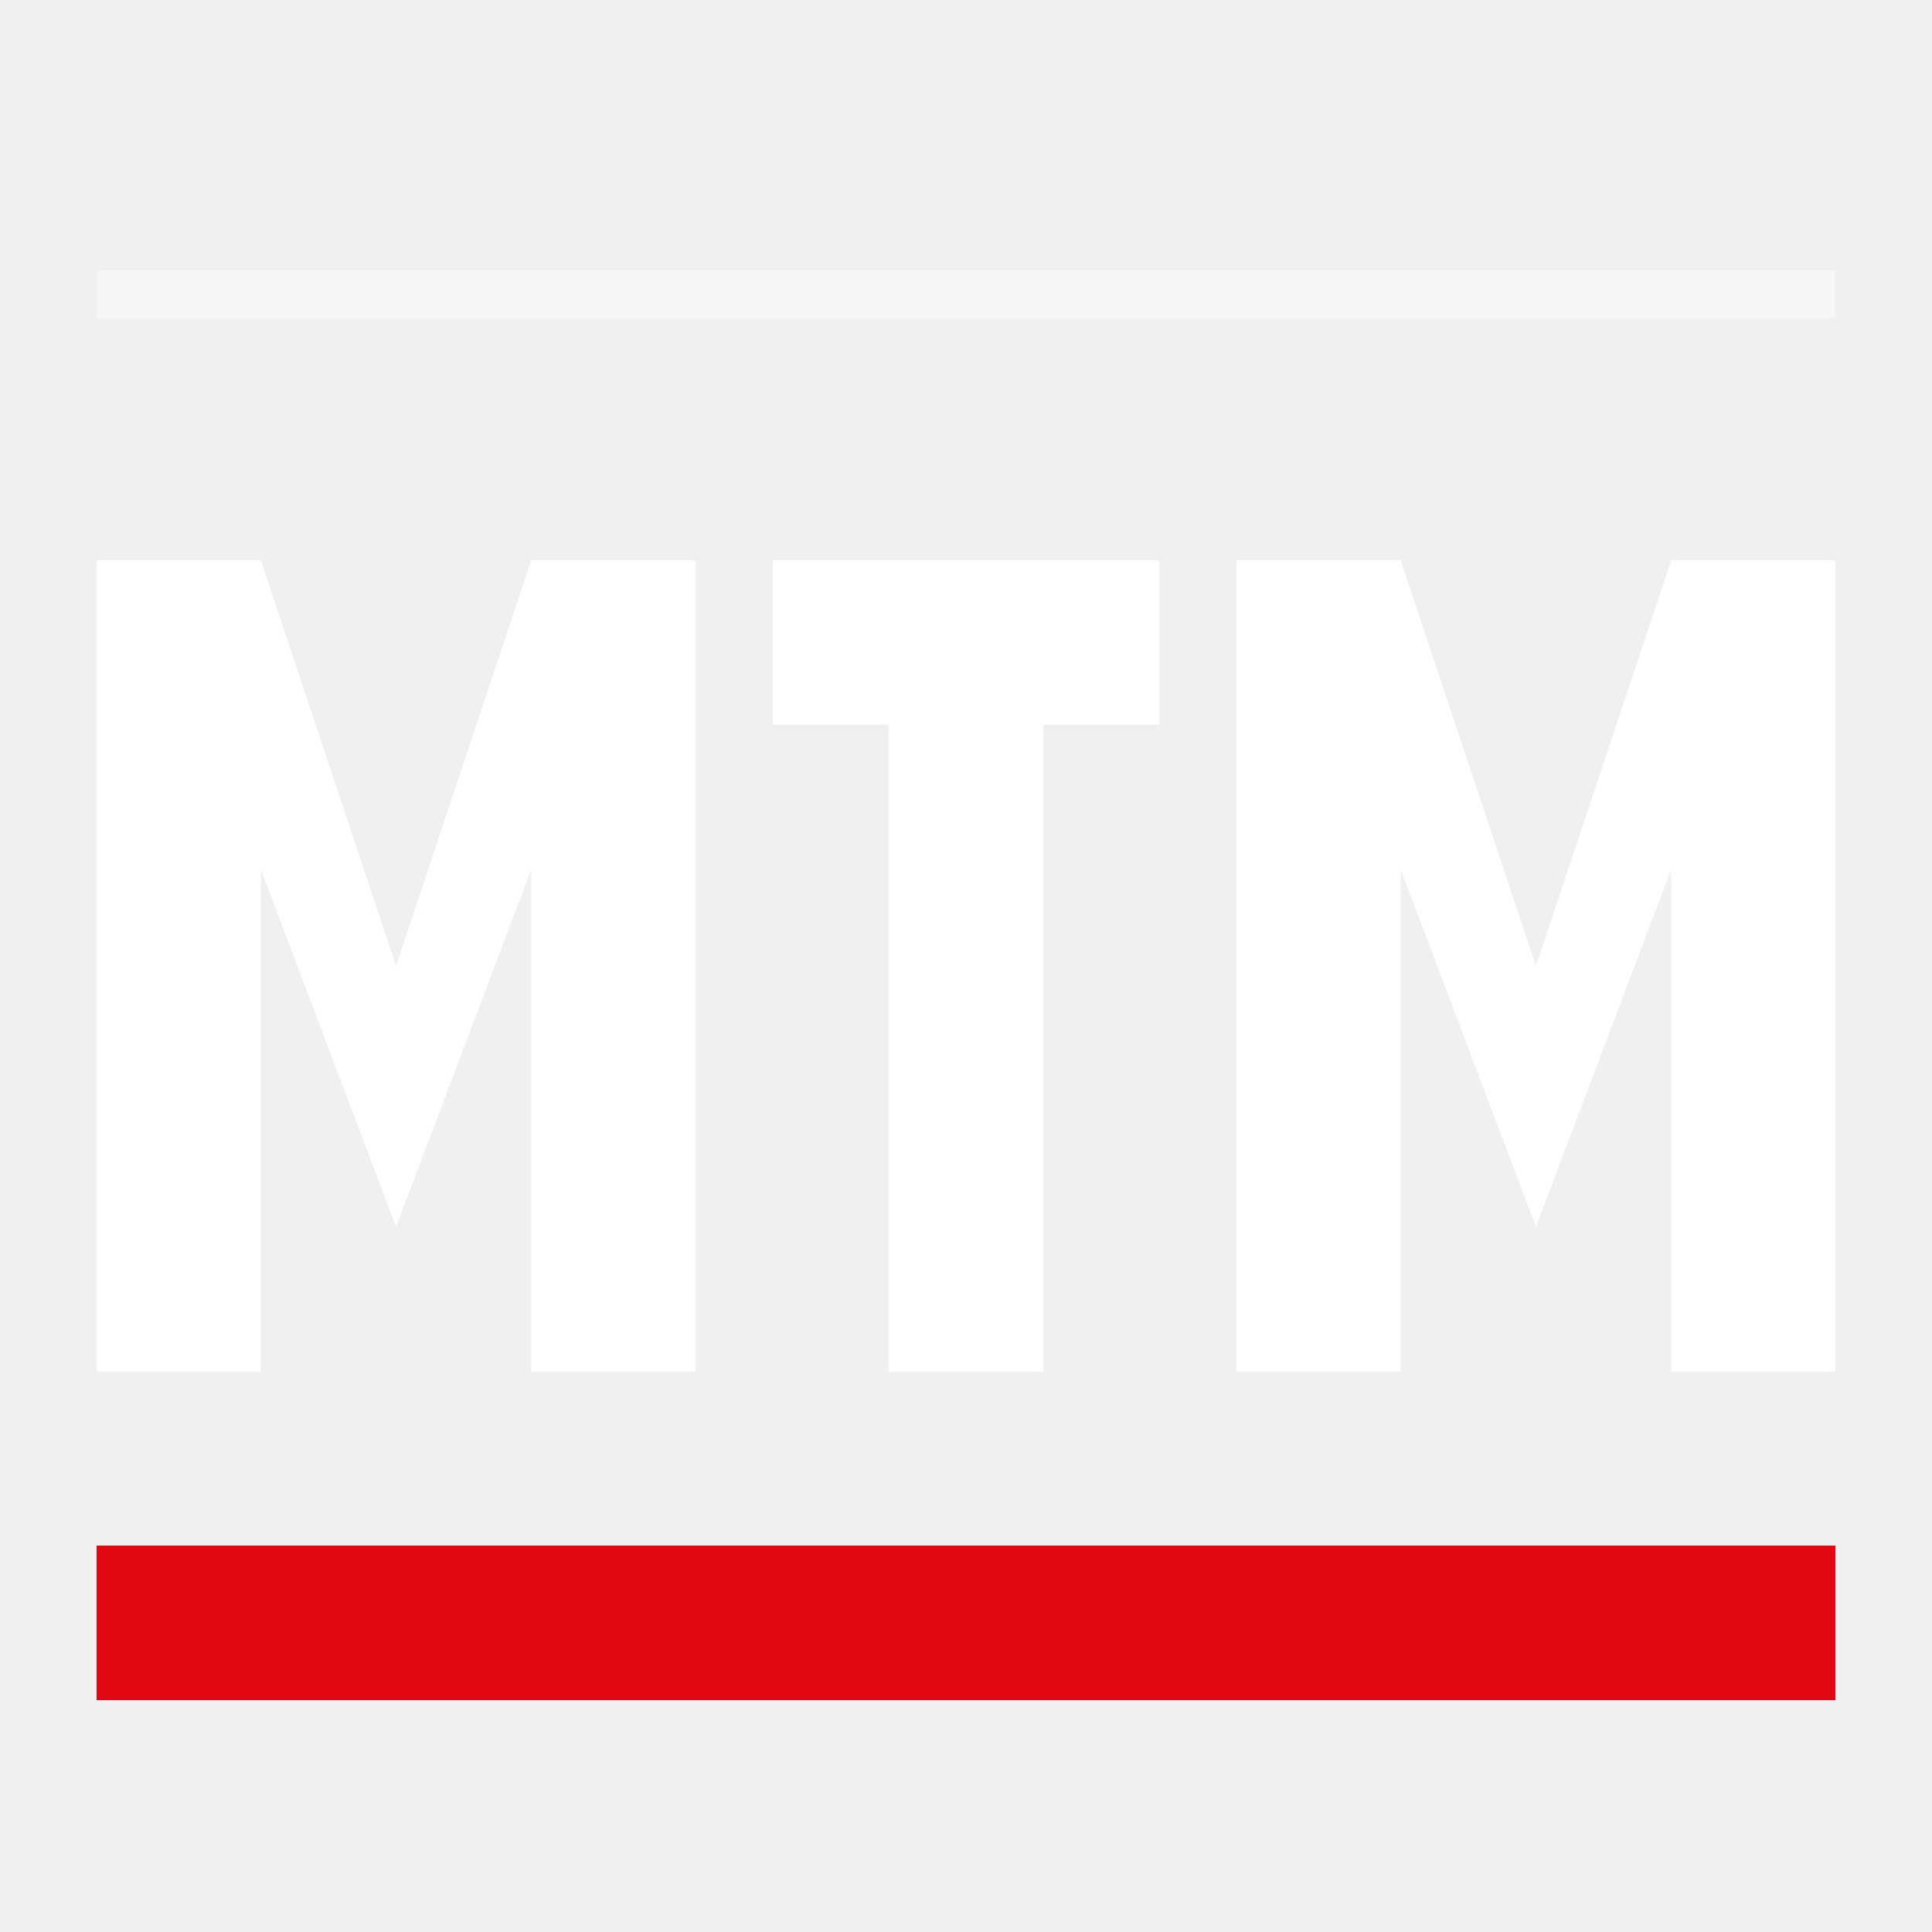
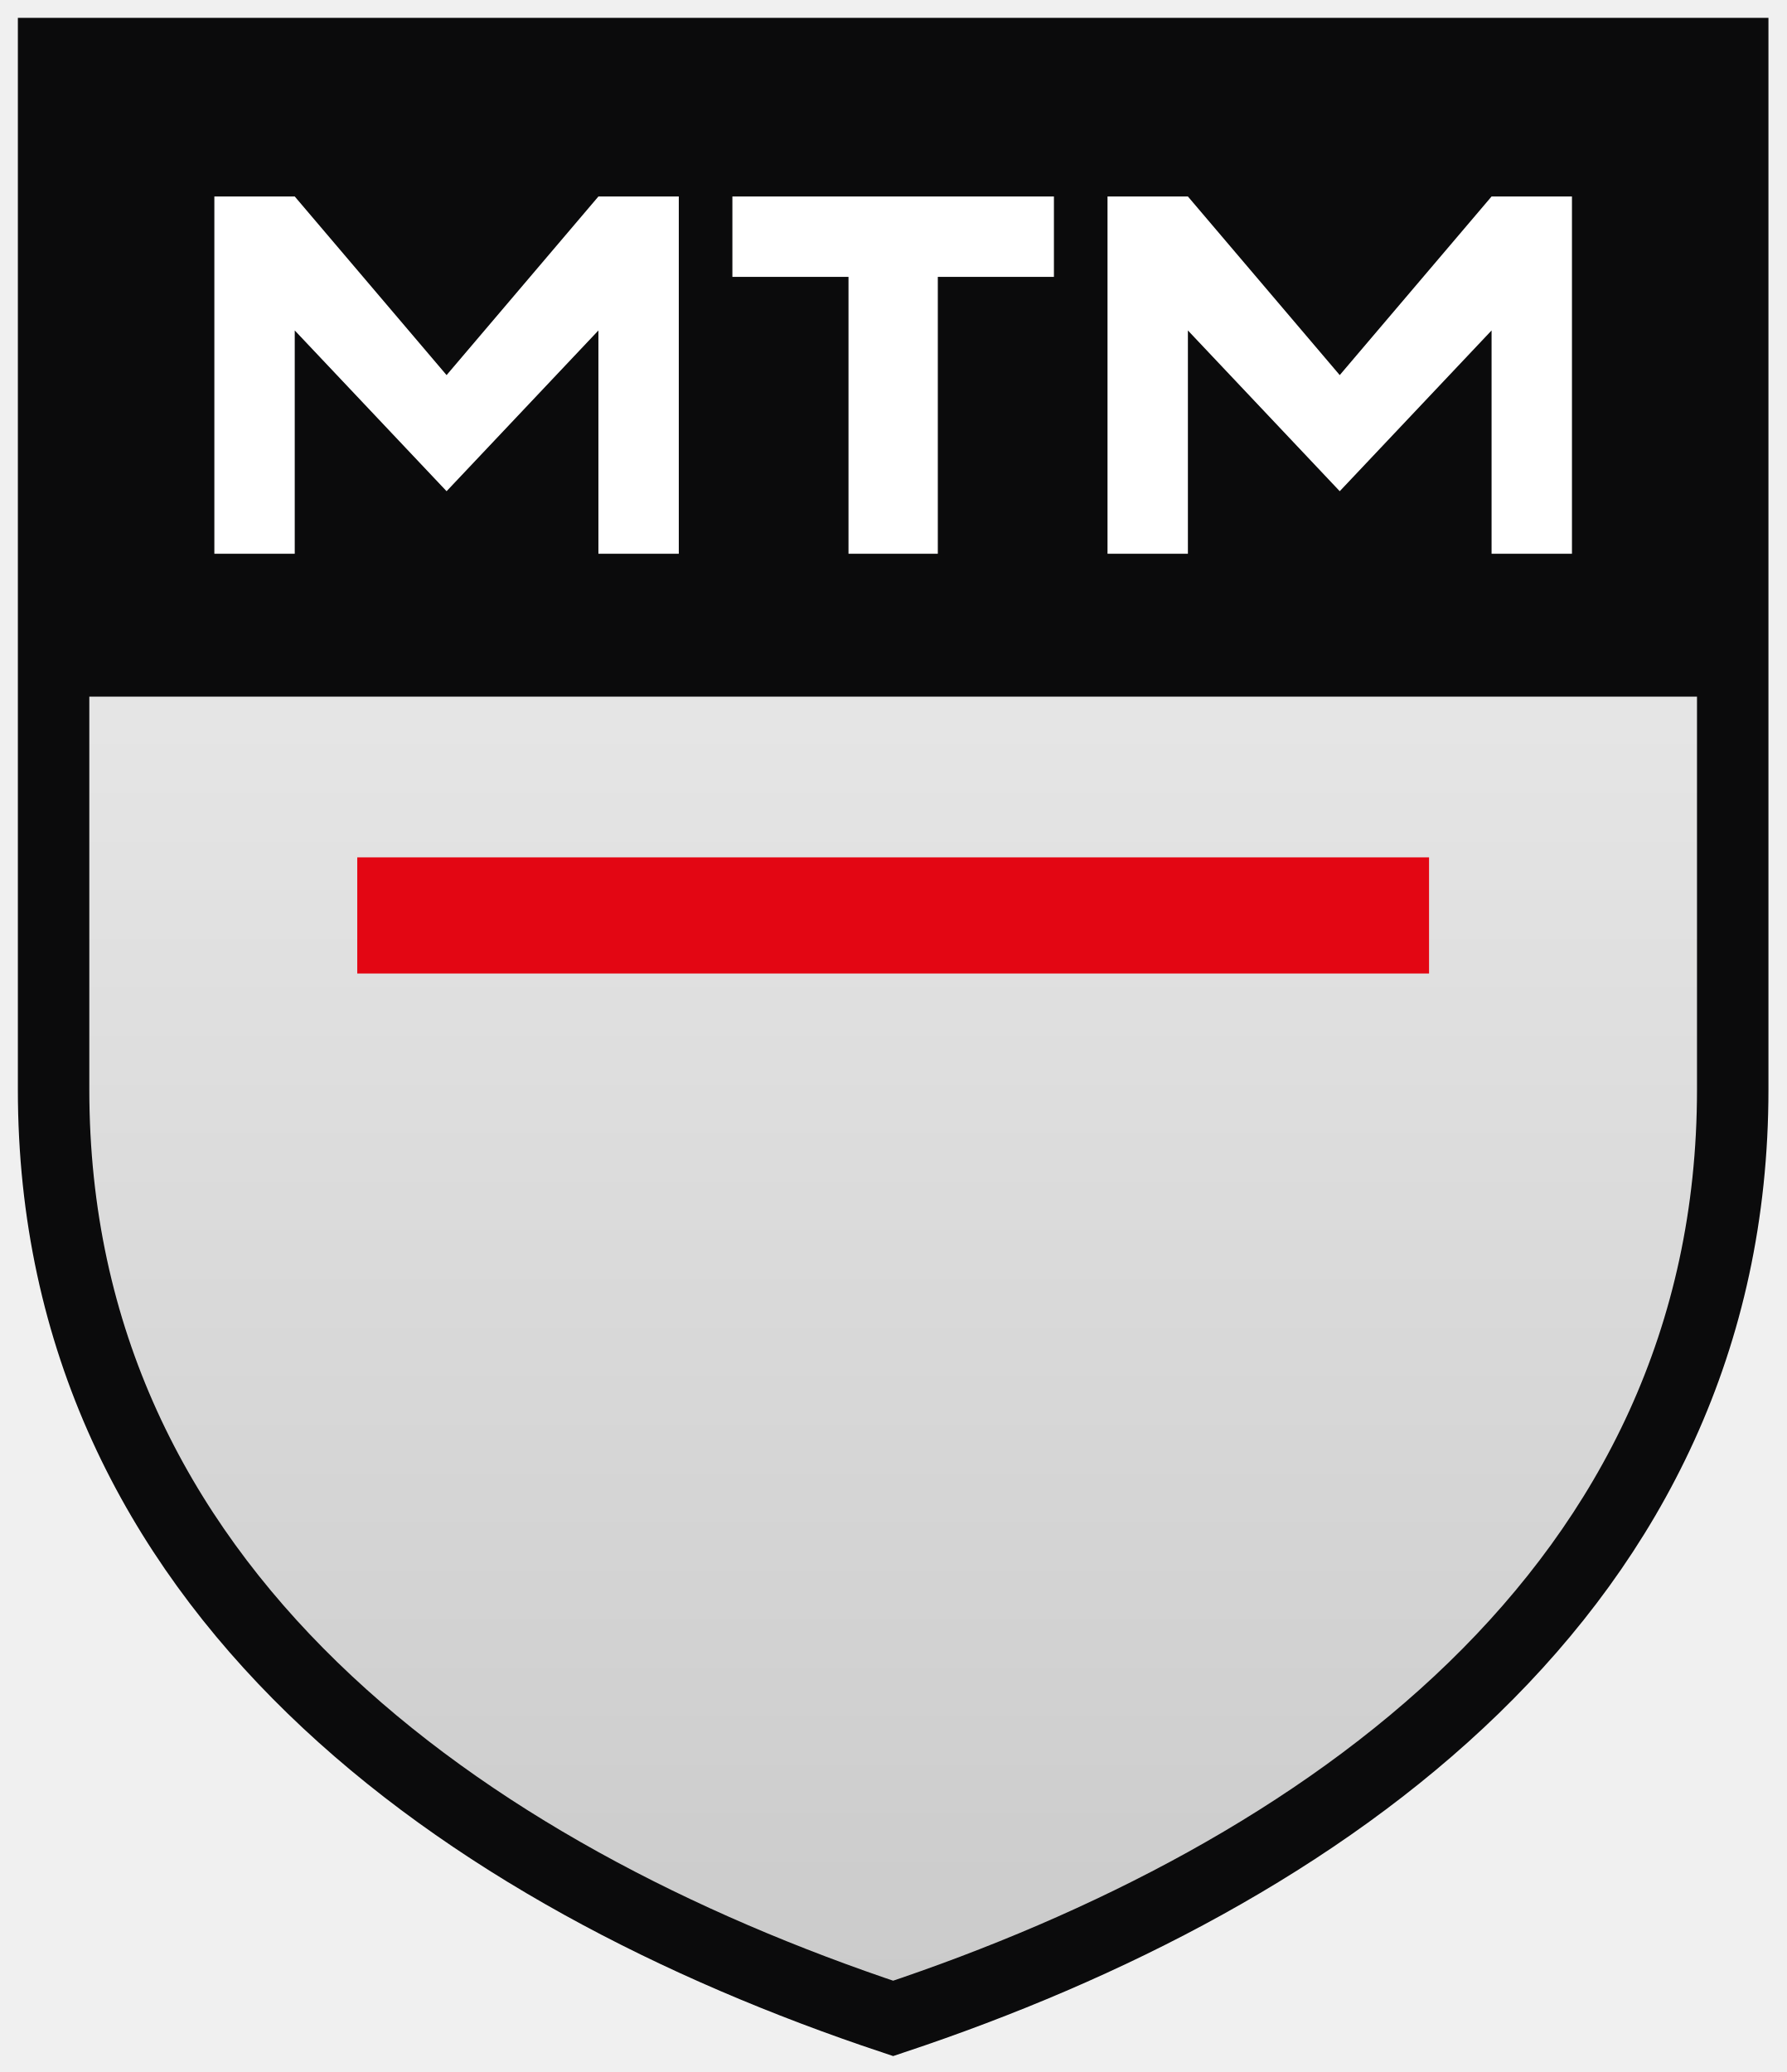
- <svg xmlns="http://www.w3.org/2000/svg" viewBox="0 0 200 200" fill="none" role="img" aria-label="MTM">
-   <rect x="10" y="28" width="180" height="5" fill="#FFFFFF" fill-opacity=".38" />
-   <g fill="#FFFFFF">
-     <path d="M10 142V58h17l14 42 14-42h17v84H55V90l-14 37-14-37v52z" />
-     <path d="M80 58h40v17h-12v67H92V75H80z" />
-     <path d="M128 142V58h17l14 42 14-42h17v84h-17V90l-14 37-14-37v52z" />
+ <svg xmlns="http://www.w3.org/2000/svg" viewBox="0 0 200 232" fill="none" role="img" aria-label="MTM">
+   <defs>
+     <linearGradient id="feld" x1="0" y1="0" x2="0" y2="1">
+       <stop offset="0" stop-color="#F4F4F4" />
+       <stop offset="1" stop-color="#C9C9C9" />
+     </linearGradient>
+     <clipPath id="schild">
+       <path d="M6 6H194V122C194 178 148 210 100 226C52 210 6 178 6 122Z" />
+     </clipPath>
+   </defs>
+   <g clip-path="url(#schild)">
+     <rect x="0" y="0" width="200" height="232" fill="url(#feld)" />
+     <rect x="0" y="0" width="200" height="78" fill="#0B0B0C" />
+     <rect x="40" y="96" width="120" height="13" fill="#E30613" />
+     <g fill="#FFFFFF">
+       <path d="M24 62V22h9l17 20 17-20h9v40h-9V37l-17 18-17-18v25z" />
+       <path d="M82 22h36v9h-13v31h-10V31H82z" />
+       <path d="M124 62V22h9l17 20 17-20h9v40h-9V37l-17 18-17-18v25z" />
+     </g>
  </g>
-   <rect x="10" y="160" width="180" height="16" fill="#E30613" />
+   <path d="M6 6H194V122C194 178 148 210 100 226C52 210 6 178 6 122Z" stroke="#0B0B0C" stroke-width="8" />
</svg>
